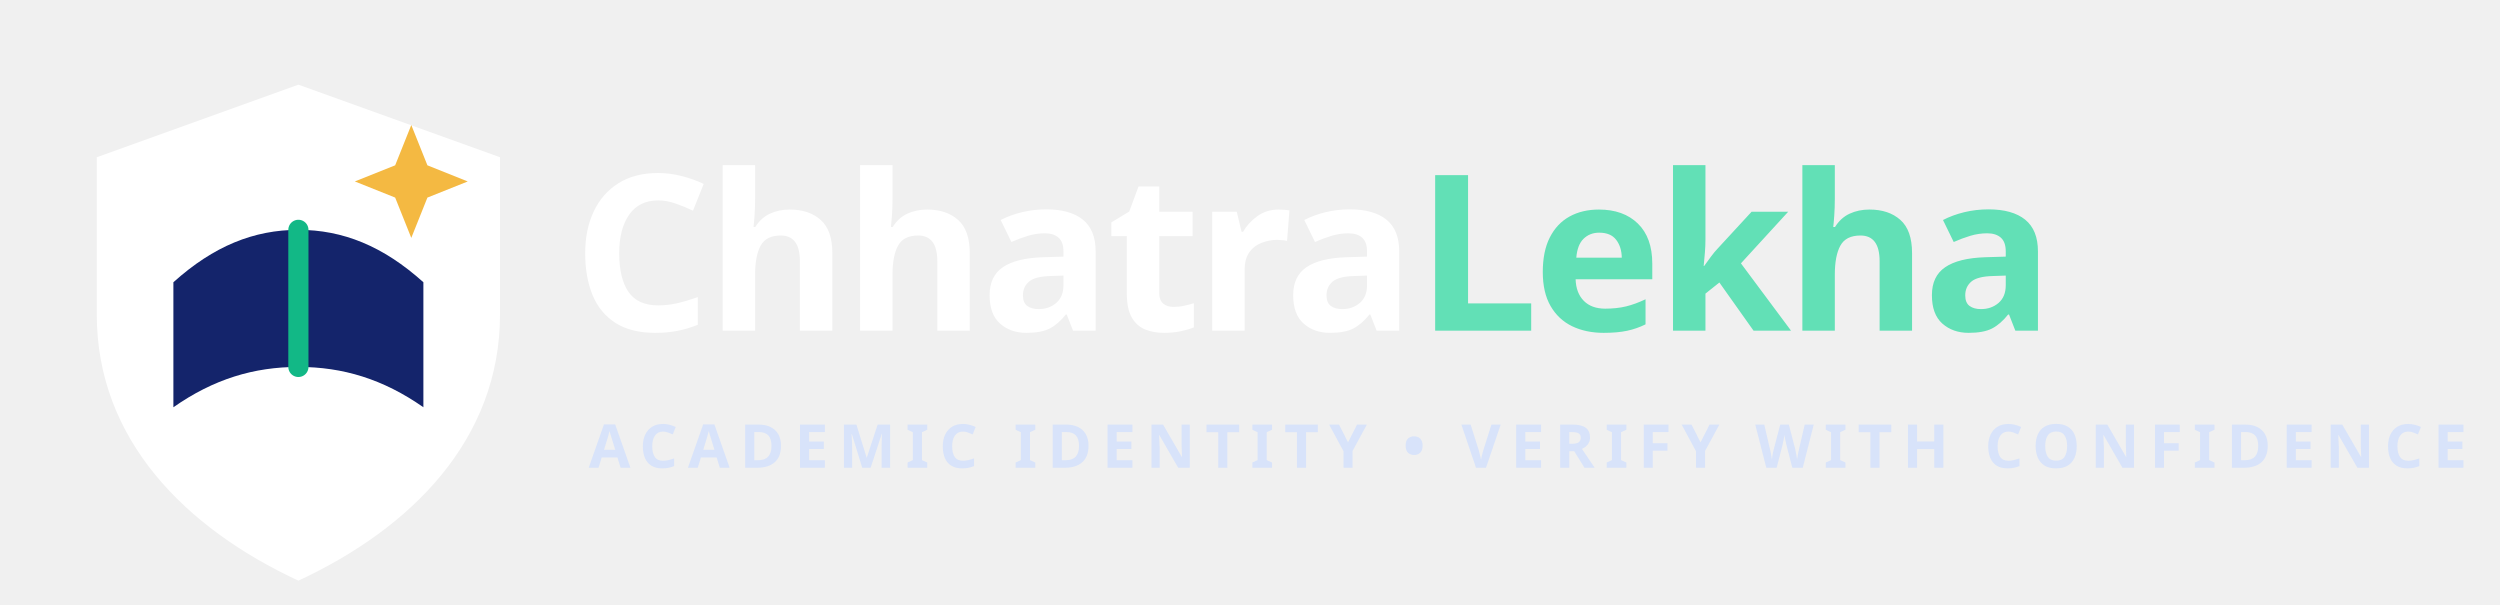
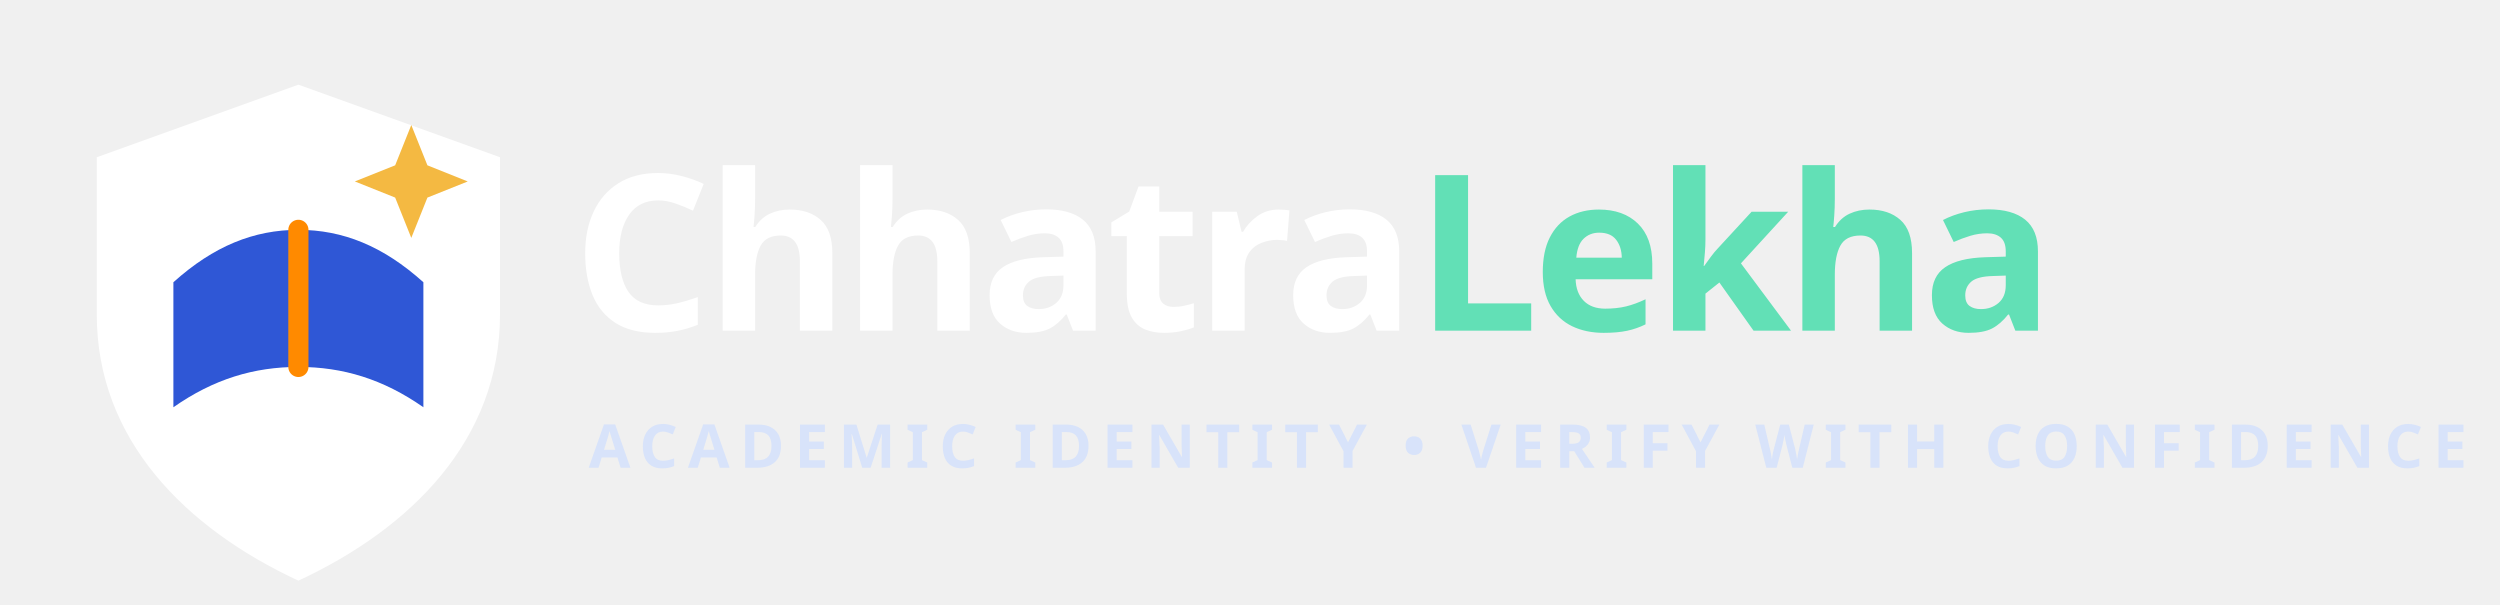
<svg xmlns="http://www.w3.org/2000/svg" width="620" height="150" viewBox="0 0 620 150" role="img" aria-labelledby="title desc">
  <g transform="translate(12 15)">
    <path d="M62 6 112 24v39c0 31-22 53-50 66C34 116 12 94 12 63V24L62 6Z" fill="#fff" />
-     <path d="M31 55c10-9 20-13 31-13s21 4 31 13v31c-10-7-20-10-31-10s-21 3-31 10V55Z" fill="#14246B" />
-     <path d="M62 42v34" stroke="#12B886" stroke-width="5" stroke-linecap="round" />
+     <path d="M31 55c10-9 20-13 31-13s21 4 31 13v31c-10-7-20-10-31-10s-21 3-31 10V55Z" fill="#2F57D6" />
+     <path d="M62 42v34" stroke="#FF8A00" stroke-width="5" stroke-linecap="round" />
    <path d="m90 16 4 10 10 4-10 4-4 10-4-10-10-4 10-4 4-10Z" fill="#F4B942" />
  </g>
  <text x="142" y="82" fill="#fff" font-family="Noto Sans, Segoe UI, Arial, sans-serif" font-size="54" font-weight="800" letter-spacing="-1.4">Chhatra<tspan fill="#62E0B6">Lekha</tspan>
  </text>
  <text x="146" y="116" fill="#D8E3FA" font-family="Noto Sans, Segoe UI, Arial, sans-serif" font-size="15" font-weight="600" letter-spacing="2.5">ACADEMIC IDENTITY • VERIFY WITH CONFIDENCE</text>
</svg>
